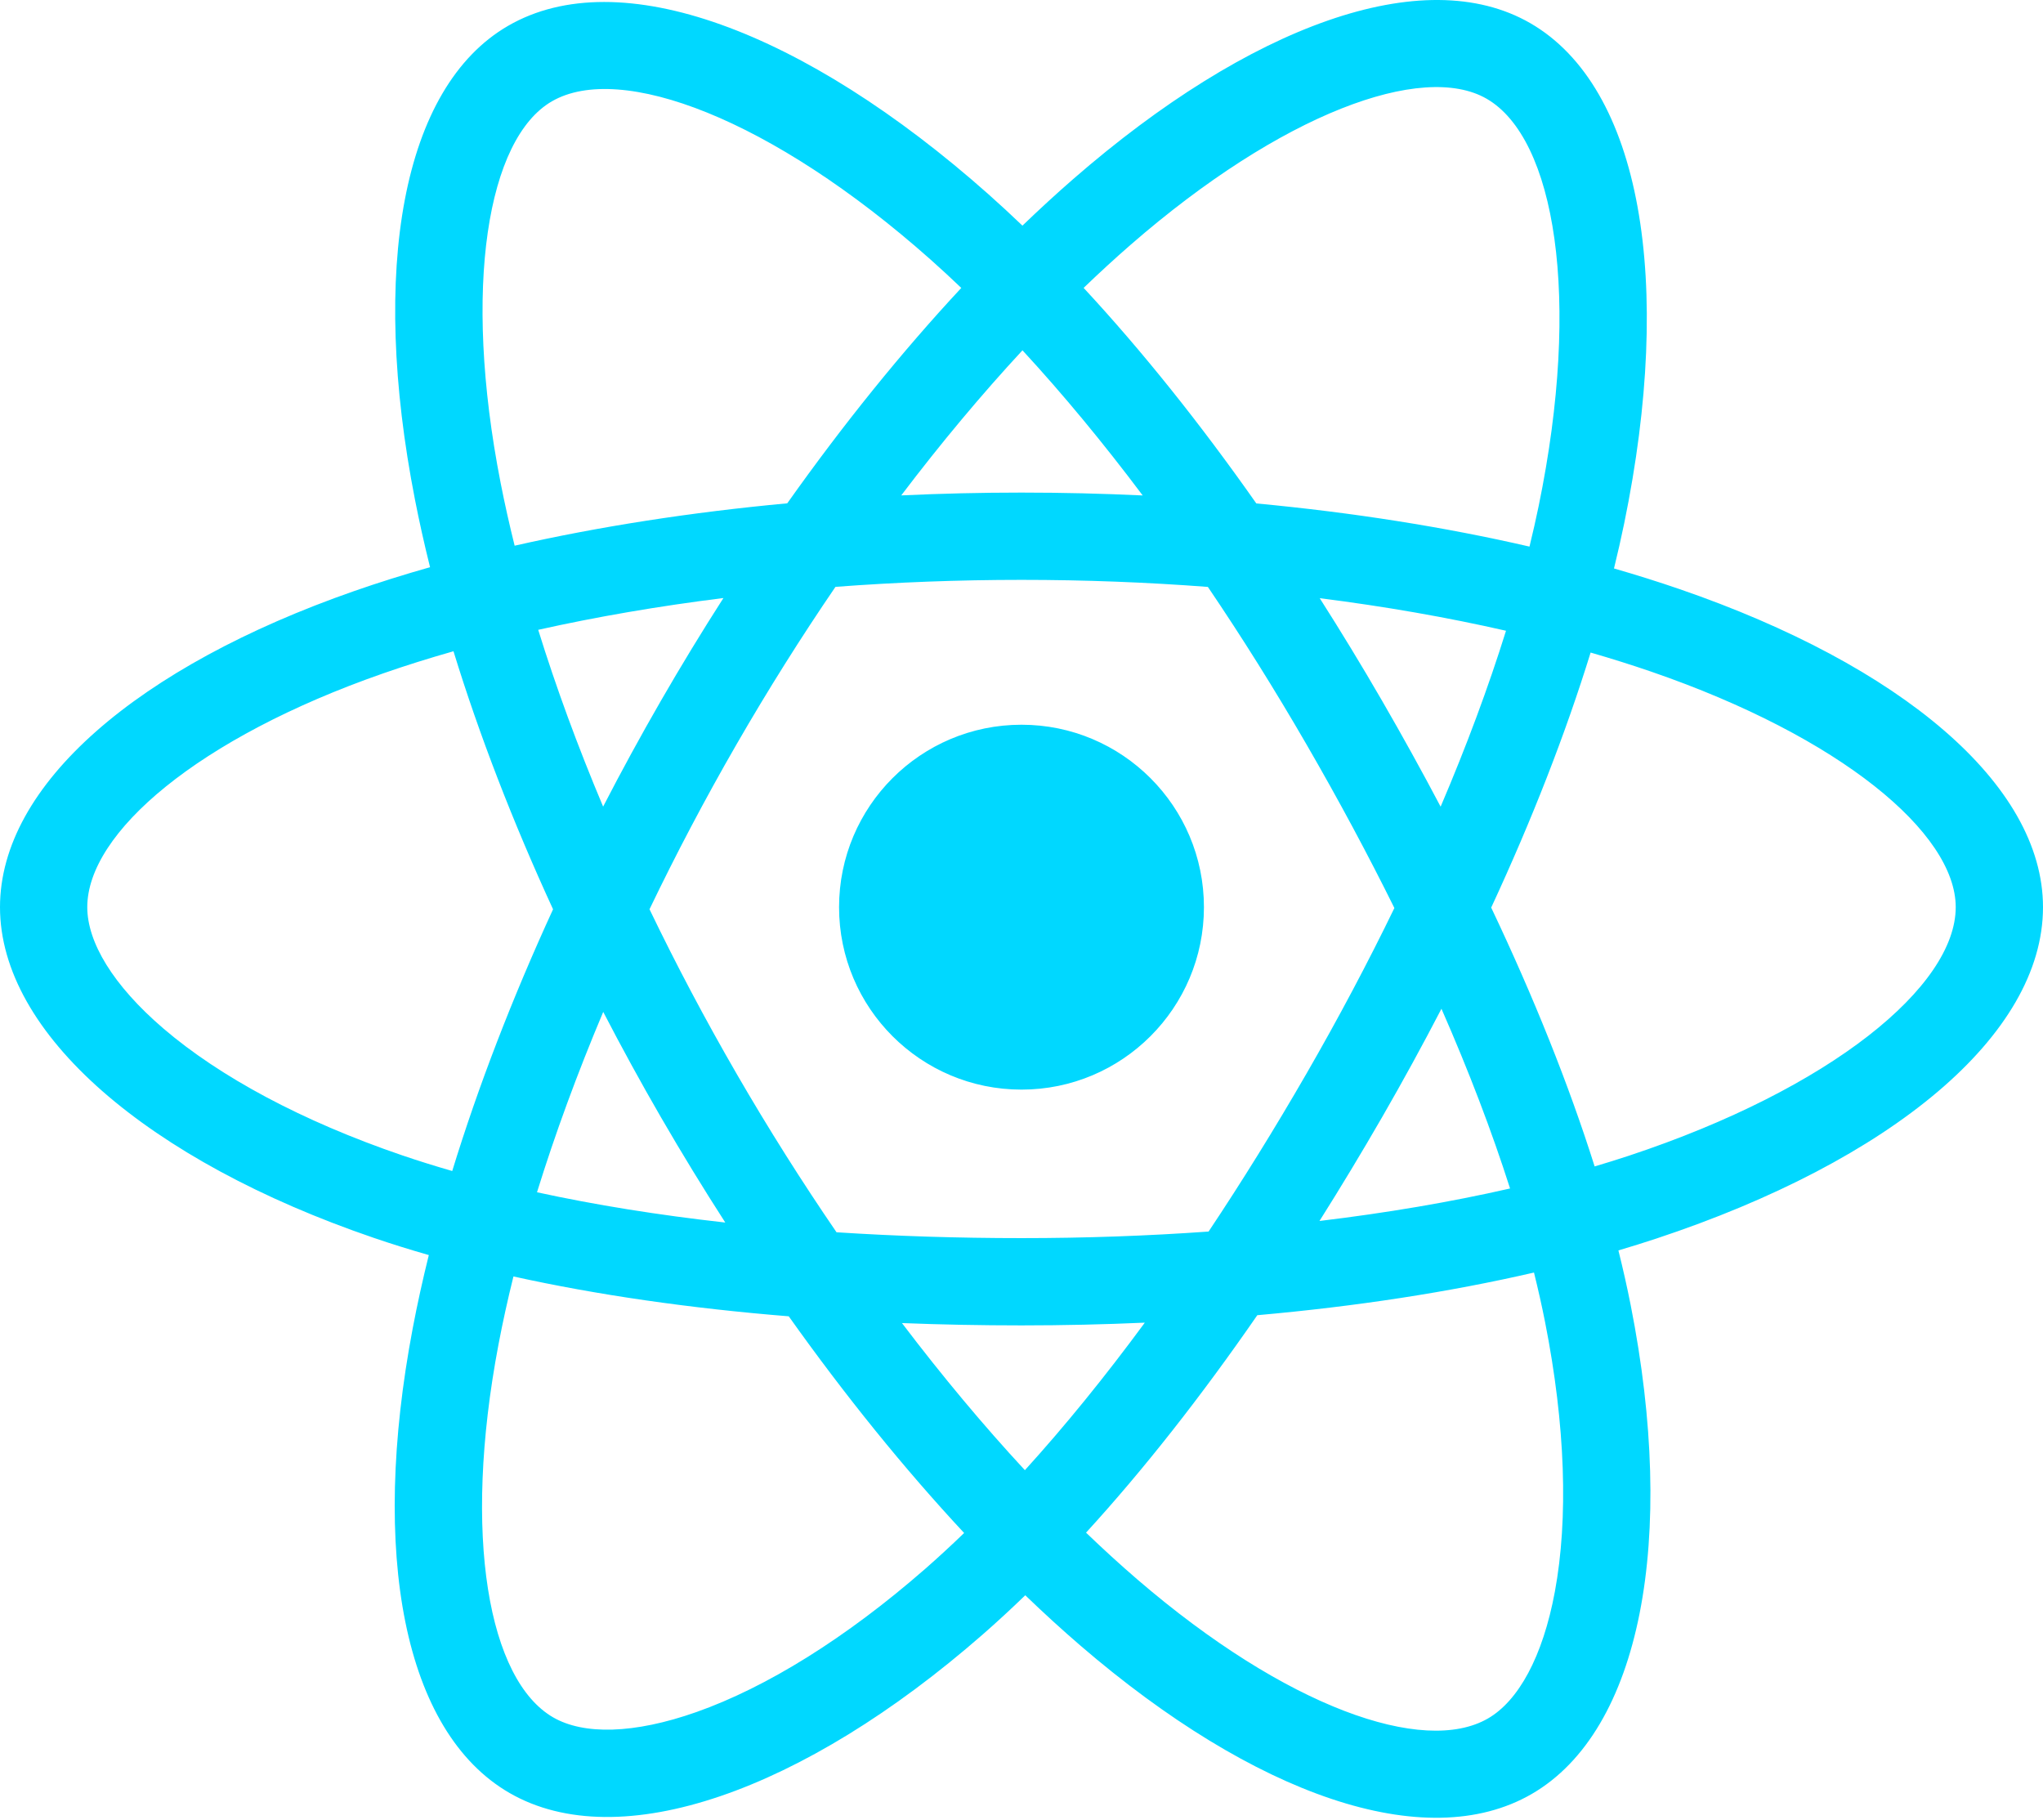
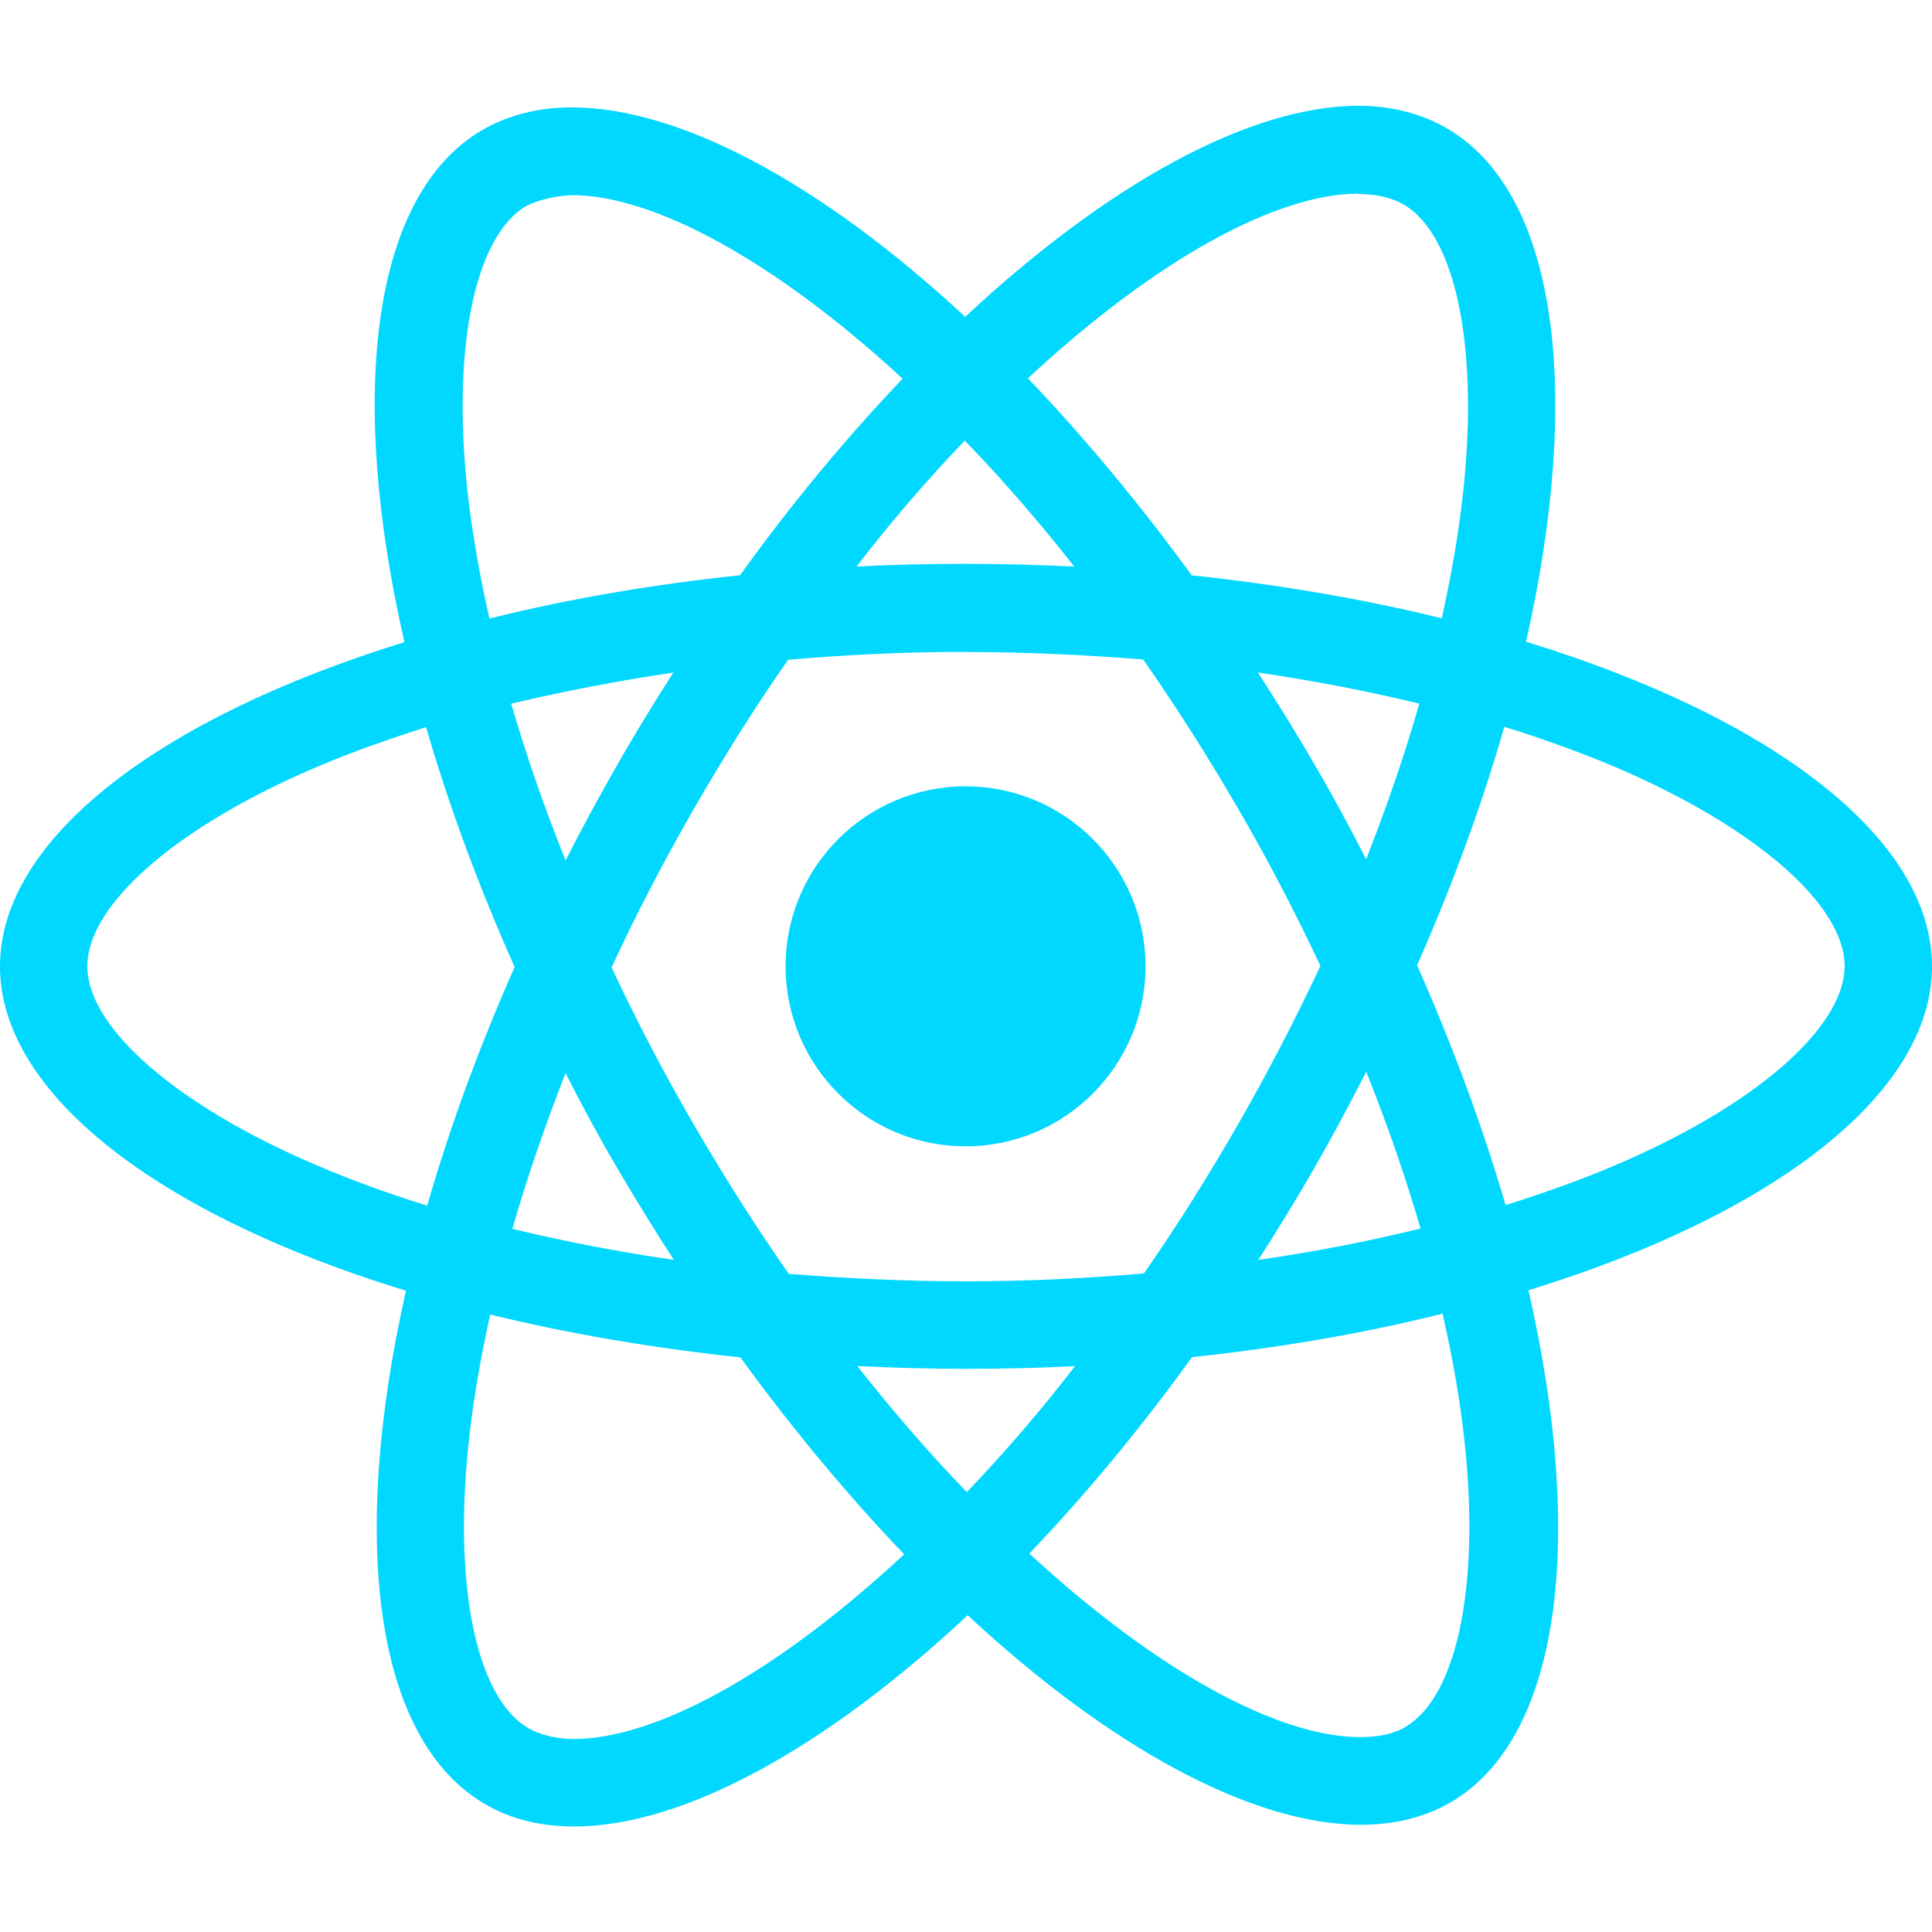
- <svg xmlns="http://www.w3.org/2000/svg" width="256px" height="228px" viewBox="0 0 256 228" version="1.1" preserveAspectRatio="xMidYMid">
-   <g>
-     <path d="M210.483,73.824 C207.828,72.91 205.076,72.045 202.242,71.227 C202.708,69.326 203.136,67.45 203.516,65.606 C209.754,35.325 205.675,10.93 191.747,2.898 C178.392,-4.803 156.551,3.227 134.493,22.424 C132.372,24.27 130.245,26.224 128.118,28.272 C126.702,26.917 125.287,25.608 123.877,24.355 C100.759,3.829 77.587,-4.822 63.673,3.233 C50.33,10.957 46.379,33.89 51.995,62.588 C52.537,65.36 53.171,68.191 53.887,71.069 C50.608,72 47.442,72.992 44.413,74.048 C17.309,83.497 0,98.307 0,113.668 C0,129.533 18.582,145.446 46.812,155.095 C49.039,155.857 51.351,156.577 53.733,157.26 C52.96,160.373 52.288,163.423 51.723,166.398 C46.369,194.598 50.55,216.989 63.857,224.664 C77.601,232.59 100.669,224.443 123.13,204.809 C124.906,203.257 126.687,201.611 128.472,199.886 C130.786,202.114 133.095,204.222 135.393,206.2 C157.15,224.922 178.638,232.482 191.932,224.786 C205.663,216.837 210.126,192.783 204.332,163.518 C203.89,161.283 203.375,159 202.797,156.676 C204.417,156.197 206.007,155.702 207.557,155.188 C236.905,145.465 256,129.745 256,113.668 C256,98.251 238.132,83.342 210.483,73.824 L210.483,73.824 Z M204.118,144.808 C202.718,145.271 201.282,145.719 199.818,146.153 C196.578,135.896 192.206,124.99 186.855,113.721 C191.961,102.721 196.165,91.954 199.314,81.764 C201.933,82.522 204.474,83.321 206.924,84.164 C230.613,92.32 245.064,104.377 245.064,113.668 C245.064,123.564 229.458,136.411 204.118,144.808 L204.118,144.808 Z M193.604,165.642 C196.166,178.583 196.531,190.283 194.835,199.429 C193.31,207.648 190.244,213.127 186.452,215.322 C178.385,219.991 161.132,213.921 142.525,197.91 C140.392,196.074 138.244,194.115 136.088,192.04 C143.302,184.151 150.511,174.98 157.547,164.794 C169.923,163.696 181.615,161.9 192.218,159.449 C192.74,161.556 193.204,163.622 193.604,165.642 L193.604,165.642 Z M87.276,214.515 C79.394,217.298 73.116,217.378 69.321,215.19 C61.246,210.533 57.889,192.554 62.468,168.438 C62.993,165.676 63.617,162.839 64.337,159.939 C74.823,162.258 86.43,163.927 98.835,164.933 C105.919,174.9 113.336,184.061 120.811,192.083 C119.178,193.659 117.551,195.16 115.934,196.575 C106.001,205.257 96.048,211.417 87.276,214.515 L87.276,214.515 Z M50.349,144.747 C37.866,140.48 27.557,134.935 20.491,128.884 C14.141,123.447 10.936,118.048 10.936,113.668 C10.936,104.346 24.833,92.456 48.012,84.375 C50.825,83.394 53.769,82.47 56.824,81.602 C60.028,92.022 64.23,102.917 69.301,113.934 C64.164,125.115 59.902,136.183 56.667,146.726 C54.489,146.099 52.379,145.44 50.349,144.747 L50.349,144.747 Z M62.727,60.488 C57.916,35.9 61.111,17.353 69.152,12.698 C77.716,7.74 96.654,14.809 116.615,32.533 C117.891,33.666 119.172,34.851 120.456,36.078 C113.018,44.065 105.669,53.157 98.648,63.066 C86.608,64.182 75.083,65.974 64.487,68.375 C63.821,65.695 63.231,63.062 62.727,60.488 L62.727,60.488 Z M173.154,87.755 C170.621,83.38 168.02,79.108 165.369,74.952 C173.537,75.985 181.363,77.356 188.712,79.033 C186.506,86.104 183.756,93.497 180.519,101.077 C178.196,96.668 175.74,92.223 173.154,87.755 L173.154,87.755 Z M128.122,43.894 C133.166,49.359 138.218,55.46 143.187,62.08 C138.18,61.844 133.111,61.721 128,61.721 C122.937,61.721 117.906,61.841 112.93,62.074 C117.904,55.515 122.999,49.422 128.122,43.894 L128.122,43.894 Z M82.802,87.831 C80.272,92.218 77.861,96.639 75.575,101.069 C72.391,93.516 69.666,86.089 67.441,78.917 C74.745,77.283 82.534,75.946 90.65,74.933 C87.961,79.127 85.339,83.43 82.802,87.83 L82.802,87.831 L82.802,87.831 Z M90.883,153.183 C82.498,152.247 74.592,150.98 67.29,149.39 C69.551,142.091 72.335,134.505 75.588,126.79 C77.879,131.216 80.299,135.638 82.845,140.036 L82.846,140.036 C85.439,144.515 88.126,148.904 90.883,153.183 L90.883,153.183 Z M128.425,184.213 C123.241,178.621 118.071,172.434 113.022,165.78 C117.924,165.972 122.921,166.071 128,166.071 C133.218,166.071 138.376,165.953 143.453,165.727 C138.468,172.501 133.435,178.697 128.425,184.213 L128.425,184.213 Z M180.623,126.396 C184.045,134.195 186.929,141.741 189.219,148.916 C181.797,150.61 173.783,151.974 165.339,152.987 C167.997,148.776 170.62,144.43 173.198,139.961 C175.805,135.438 178.282,130.909 180.623,126.396 L180.623,126.396 Z M163.725,134.497 C159.723,141.436 155.614,148.059 151.444,154.312 C143.847,154.855 135.999,155.135 128,155.135 C120.033,155.135 112.284,154.887 104.822,154.403 C100.483,148.068 96.285,141.425 92.309,134.557 L92.31,134.557 C88.344,127.707 84.694,120.799 81.387,113.93 C84.693,107.046 88.334,100.13 92.277,93.293 L92.276,93.294 C96.229,86.439 100.39,79.828 104.689,73.533 C112.302,72.957 120.11,72.657 128,72.657 L128,72.657 C135.926,72.657 143.743,72.96 151.354,73.54 C155.587,79.789 159.72,86.378 163.689,93.235 C167.703,100.169 171.39,107.038 174.725,113.775 C171.4,120.628 167.721,127.567 163.725,134.497 L163.725,134.497 Z M186.285,12.373 C194.857,17.317 198.191,37.254 192.805,63.399 C192.461,65.067 192.075,66.766 191.654,68.488 C181.033,66.037 169.5,64.214 157.425,63.081 C150.391,53.064 143.102,43.957 135.785,36.073 C137.752,34.181 139.716,32.376 141.673,30.673 C160.572,14.226 178.237,7.732 186.285,12.373 L186.285,12.373 Z M128,90.808 C140.625,90.808 150.86,101.043 150.86,113.668 C150.86,126.293 140.625,136.528 128,136.528 C115.375,136.528 105.14,126.293 105.14,113.668 C105.14,101.043 115.375,90.808 128,90.808 L128,90.808 Z" fill="#00D8FF" />
-   </g>
+ <svg xmlns="http://www.w3.org/2000/svg" role="img" fill="#00D8FF" viewBox="0 0 24 24">
+   <path d="M14.23 12.004a2.236 2.236 0 0 1-2.235 2.236 2.236 2.236 0 0 1-2.236-2.236 2.236 2.236 0 0 1 2.235-2.236 2.236 2.236 0 0 1 2.236 2.236zm2.648-10.69c-1.346 0-3.107.96-4.888 2.622-1.78-1.653-3.542-2.602-4.887-2.602-.41 0-.783.093-1.106.278-1.375.793-1.683 3.264-.973 6.365C1.98 8.917 0 10.42 0 12.004c0 1.59 1.99 3.097 5.043 4.03-.704 3.113-.39 5.588.988 6.38.32.187.69.275 1.102.275 1.345 0 3.107-.96 4.888-2.624 1.78 1.654 3.542 2.603 4.887 2.603.41 0 .783-.09 1.106-.275 1.374-.792 1.683-3.263.973-6.365C22.02 15.096 24 13.59 24 12.004c0-1.59-1.99-3.097-5.043-4.032.704-3.11.39-5.587-.988-6.38-.318-.184-.688-.277-1.092-.278zm-.005 1.09v.006c.225 0 .406.044.558.127.666.382.955 1.835.73 3.704-.054.46-.142.945-.25 1.44-.96-.236-2.006-.417-3.107-.534-.66-.905-1.345-1.727-2.035-2.447 1.592-1.48 3.087-2.292 4.105-2.295zm-9.77.02c1.012 0 2.514.808 4.11 2.28-.686.72-1.37 1.537-2.02 2.442-1.107.117-2.154.298-3.113.538-.112-.49-.195-.964-.254-1.42-.23-1.868.054-3.32.714-3.707.19-.09.4-.127.563-.132zm4.882 3.05c.455.468.91.992 1.36 1.564-.44-.02-.89-.034-1.345-.034-.46 0-.915.01-1.36.034.44-.572.895-1.096 1.345-1.565zM12 8.1c.74 0 1.477.034 2.202.093.406.582.802 1.203 1.183 1.86.372.64.71 1.29 1.018 1.946-.308.655-.646 1.31-1.013 1.95-.38.66-.773 1.288-1.18 1.87-.728.063-1.466.098-2.21.098-.74 0-1.477-.035-2.202-.093-.406-.582-.802-1.204-1.183-1.86-.372-.64-.71-1.29-1.018-1.946.303-.657.646-1.313 1.013-1.954.38-.66.773-1.286 1.18-1.868.728-.064 1.466-.098 2.21-.098zm-3.635.254c-.24.377-.48.763-.704 1.16-.225.39-.435.782-.635 1.174-.265-.656-.49-1.31-.676-1.947.64-.15 1.315-.283 2.015-.386zm7.26 0c.695.103 1.365.23 2.006.387-.18.632-.405 1.282-.66 1.933-.2-.39-.41-.783-.64-1.174-.225-.392-.465-.774-.705-1.146zm3.063.675c.484.15.944.317 1.375.498 1.732.74 2.852 1.708 2.852 2.476-.005.768-1.125 1.74-2.857 2.475-.42.18-.88.342-1.355.493-.28-.958-.646-1.956-1.1-2.98.45-1.017.81-2.01 1.085-2.964zm-13.395.004c.278.96.645 1.957 1.1 2.98-.45 1.017-.812 2.01-1.086 2.964-.484-.15-.944-.318-1.37-.5-1.732-.737-2.852-1.706-2.852-2.474 0-.768 1.12-1.742 2.852-2.476.42-.18.88-.342 1.356-.494zm11.678 4.28c.265.657.49 1.312.676 1.948-.64.157-1.316.29-2.016.39.24-.375.48-.762.705-1.158.225-.39.435-.788.636-1.18zm-9.945.02c.2.392.41.783.64 1.175.23.39.465.772.705 1.143-.695-.102-1.365-.23-2.006-.386.18-.63.406-1.282.66-1.933zM17.92 16.32c.112.493.2.968.254 1.423.23 1.868-.054 3.32-.714 3.708-.147.09-.338.128-.563.128-1.012 0-2.514-.807-4.11-2.28.686-.72 1.37-1.536 2.02-2.44 1.107-.118 2.154-.3 3.113-.54zm-11.83.01c.96.234 2.006.415 3.107.532.66.905 1.345 1.727 2.035 2.446-1.595 1.483-3.092 2.295-4.11 2.295-.22-.005-.406-.05-.553-.132-.666-.38-.955-1.834-.73-3.703.054-.46.142-.944.25-1.438zm4.56.64c.44.02.89.034 1.345.034.46 0 .915-.01 1.36-.034-.44.572-.895 1.095-1.345 1.565-.455-.47-.91-.993-1.36-1.565z" />
</svg>
